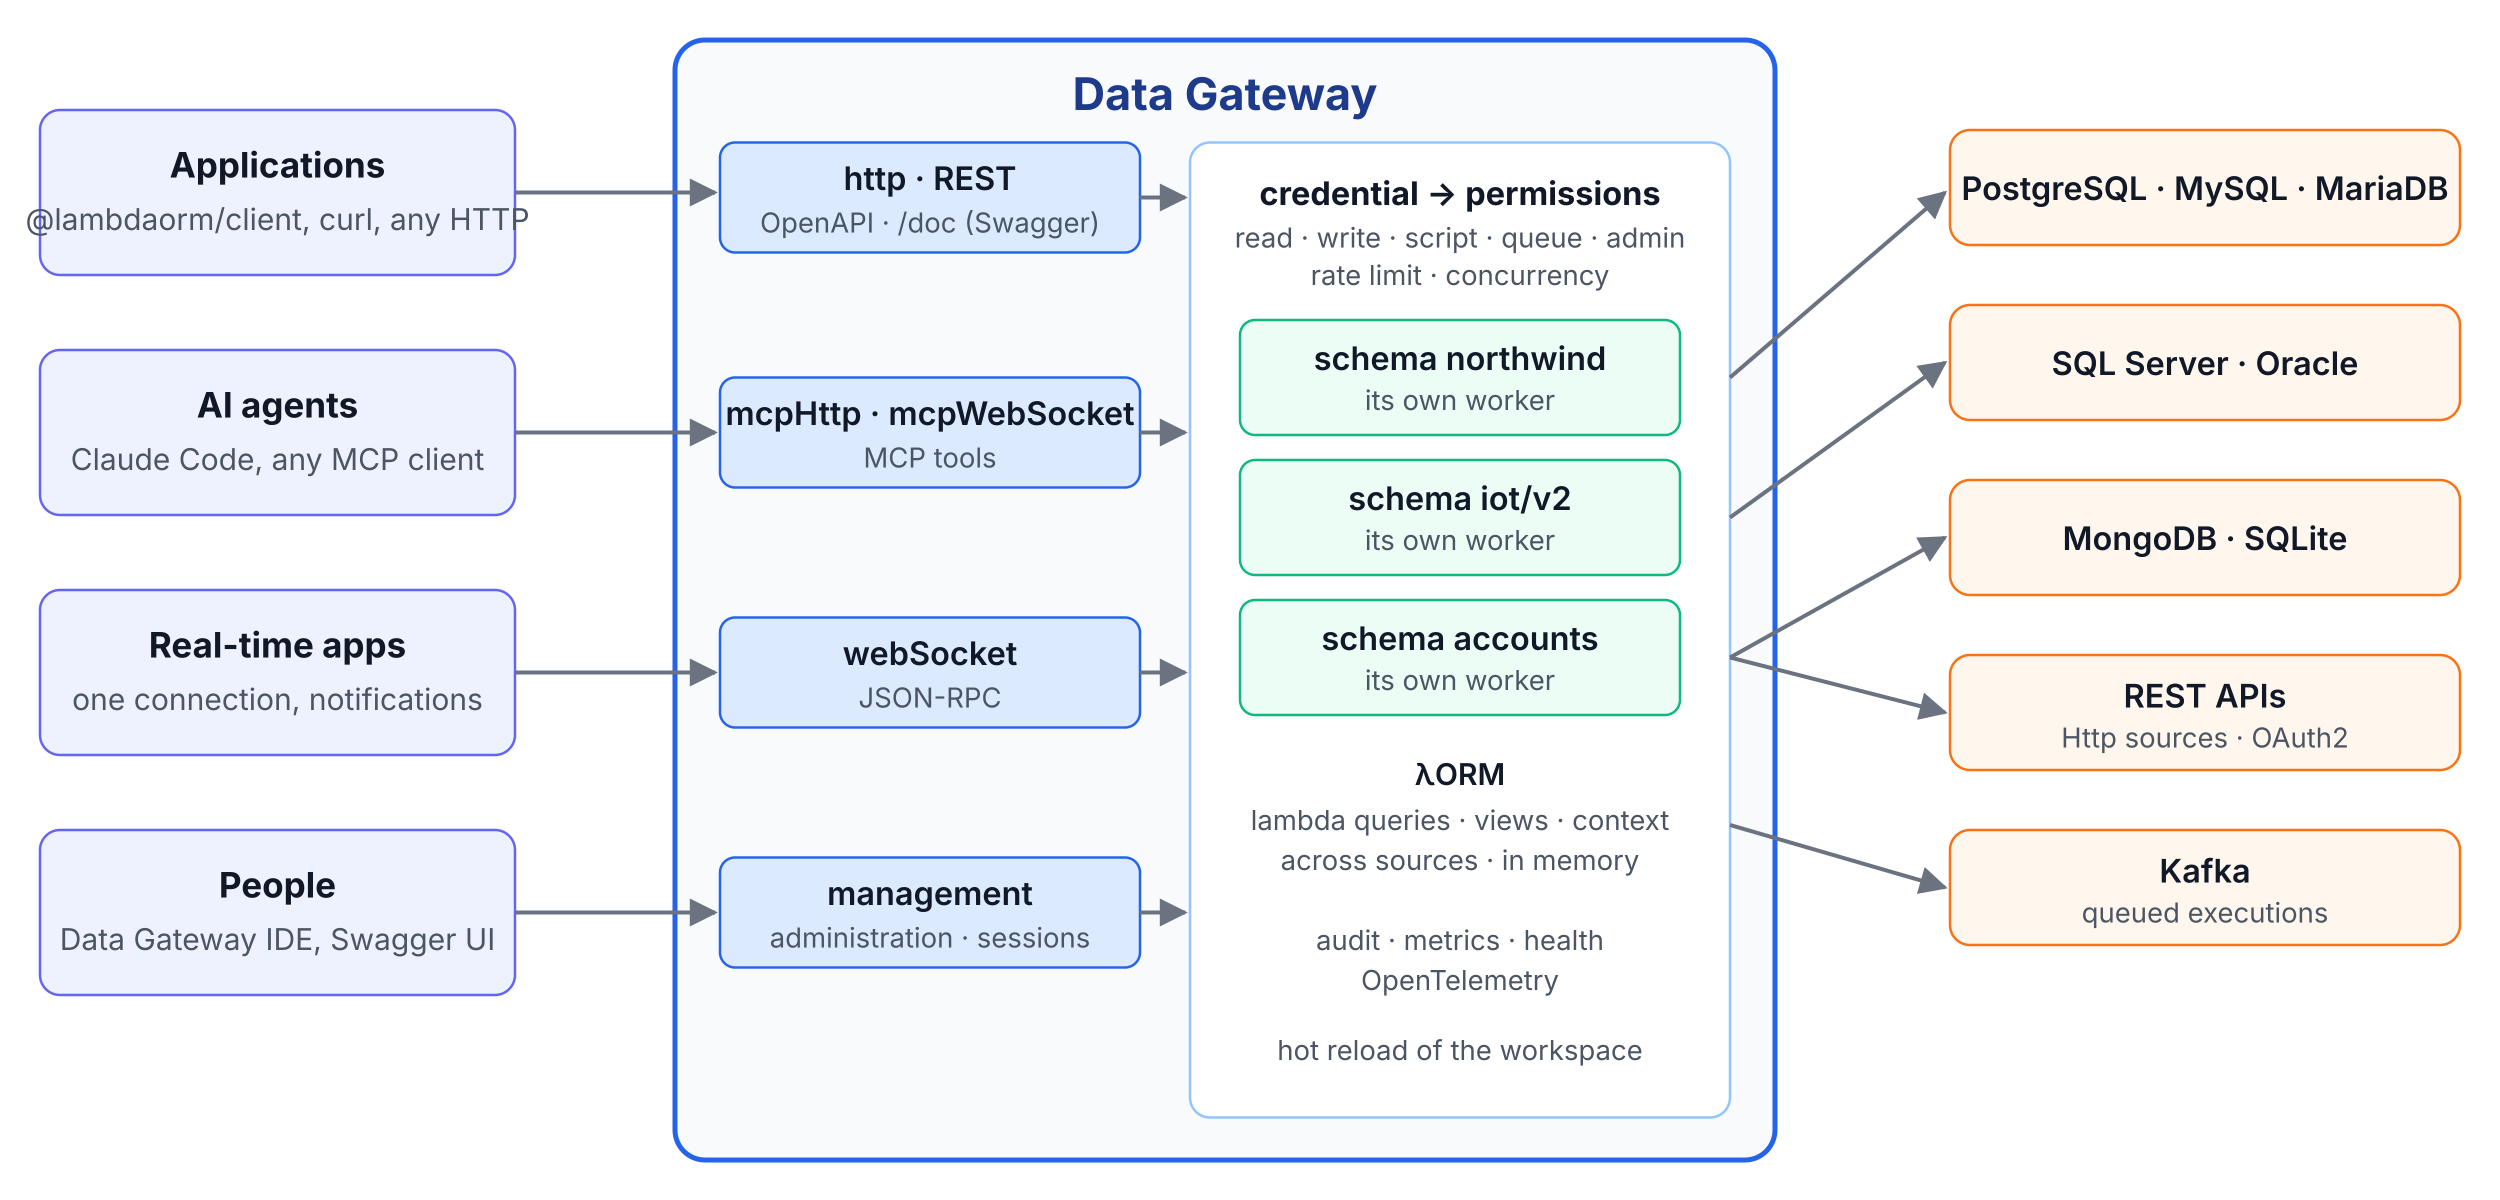
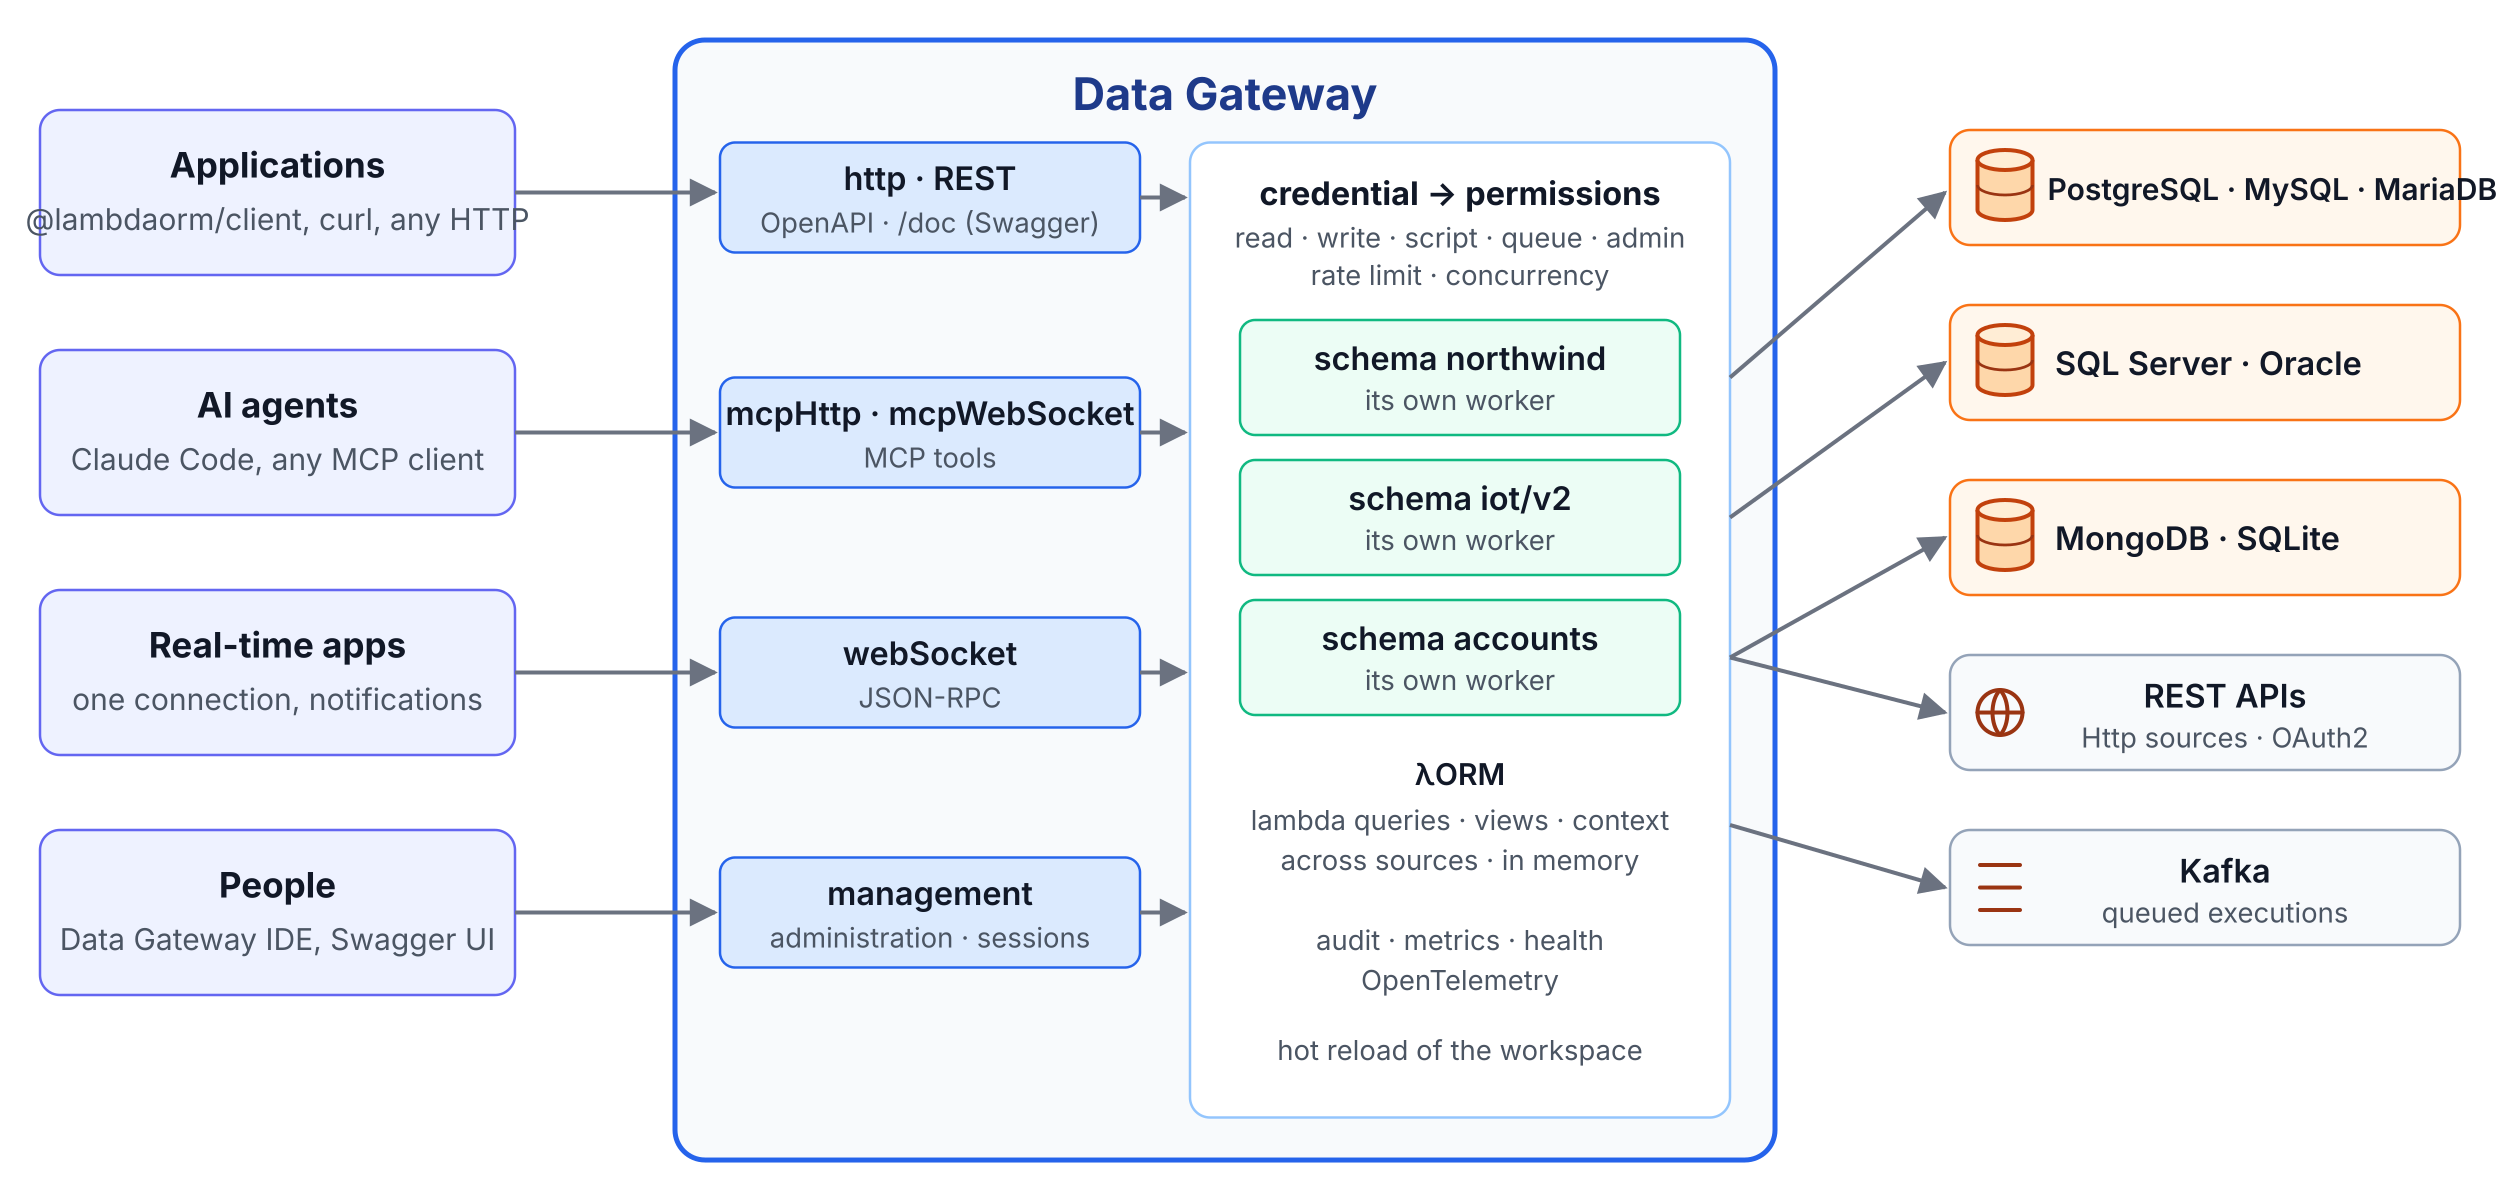
<svg xmlns="http://www.w3.org/2000/svg" width="1000" height="480" viewBox="0 0 1000 480" font-family="system-ui, -apple-system, 'Segoe UI', sans-serif">
  <style>
    .bg { fill: #ffffff }
    .t { fill: #111827 } .s { fill: #4b5563 }
    .client { fill: #eef2ff; stroke: #6366f1 }
    .gw { fill: #f8fafc; stroke: #2563eb } .gwt { fill: #1e3a8a }
    .tr { fill: #dbeafe; stroke: #2563eb }
    .core { fill: #ffffff; stroke: #93c5fd }
    .schema { fill: #ecfdf5; stroke: #10b981 }
-     .db { fill: #fff7ed; stroke: #f97316 }
+     .db { fill: #fed7aa; stroke: #c2410c } .dbtop { fill: #ffedd5; stroke: #c2410c } .dbl { stroke: #9a3412 } .svc { fill: #f8fafc; stroke: #94a3b8 } .dbrow { fill: #fff7ed; stroke: #f97316 }
    .ln { stroke: #6b7280 } .hd { fill: #6b7280 }
    @media (prefers-color-scheme: dark) {
      .bg { fill: #0f172a } .t { fill: #e5e7eb } .s { fill: #9ca3af }
      .client { fill: #1e1b4b; stroke: #818cf8 }
      .gw { fill: #111827; stroke: #60a5fa } .gwt { fill: #93c5fd }
      .tr { fill: #1e3a8a; stroke: #60a5fa }
      .core { fill: #0f172a; stroke: #3b82f6 }
      .schema { fill: #064e3b; stroke: #34d399 }
-       .db { fill: #431407; stroke: #fb923c }
+       .db { fill: #9a3412; stroke: #fdba74 } .dbtop { fill: #c2410c; stroke: #fdba74 } .dbl { stroke: #fdba74 } .svc { fill: #1e293b; stroke: #94a3b8 } .dbrow { fill: #431407; stroke: #fb923c }
      .ln { stroke: #9ca3af } .hd { fill: #9ca3af }
    }
  </style>
  <rect class="bg" width="1000" height="480" />
  <defs>
    <marker id="a" viewBox="0 0 10 10" refX="9" refY="5" markerWidth="7" markerHeight="7" orient="auto">
      <path class="hd" d="M0 0L10 5L0 10z" />
    </marker>
  </defs>
  <g font-size="14">
    <rect class="client" x="16" y="44" width="190" height="66" rx="8" />
    <text class="t" x="111" y="71" text-anchor="middle" font-weight="700">Applications</text>
    <text class="s" x="111" y="92" text-anchor="middle" font-size="12">@lambdaorm/client, curl, any HTTP</text>
    <rect class="client" x="16" y="140" width="190" height="66" rx="8" />
    <text class="t" x="111" y="167" text-anchor="middle" font-weight="700">AI agents</text>
    <text class="s" x="111" y="188" text-anchor="middle" font-size="12">Claude Code, any MCP client</text>
    <rect class="client" x="16" y="236" width="190" height="66" rx="8" />
    <text class="t" x="111" y="263" text-anchor="middle" font-weight="700">Real-time apps</text>
    <text class="s" x="111" y="284" text-anchor="middle" font-size="12">one connection, notifications</text>
    <rect class="client" x="16" y="332" width="190" height="66" rx="8" />
    <text class="t" x="111" y="359" text-anchor="middle" font-weight="700">People</text>
    <text class="s" x="111" y="380" text-anchor="middle" font-size="12">Data Gateway IDE, Swagger UI</text>
  </g>
  <rect class="gw" x="270" y="16" width="440" height="448" rx="12" stroke-width="2" />
  <text class="gwt" x="490" y="44" text-anchor="middle" font-size="18" font-weight="700">Data Gateway</text>
  <g font-size="13">
    <rect class="tr" x="288" y="57" width="168" height="44" rx="6" />
    <text class="t" x="372" y="76" text-anchor="middle" font-weight="600">http · REST</text>
    <text class="s" x="372" y="93" text-anchor="middle" font-size="11">OpenAPI · /doc (Swagger)</text>
    <rect class="tr" x="288" y="151" width="168" height="44" rx="6" />
    <text class="t" x="372" y="170" text-anchor="middle" font-weight="600">mcpHttp · mcpWebSocket</text>
    <text class="s" x="372" y="187" text-anchor="middle" font-size="11">MCP tools</text>
    <rect class="tr" x="288" y="247" width="168" height="44" rx="6" />
    <text class="t" x="372" y="266" text-anchor="middle" font-weight="600">webSocket</text>
    <text class="s" x="372" y="283" text-anchor="middle" font-size="11">JSON-RPC</text>
    <rect class="tr" x="288" y="343" width="168" height="44" rx="6" />
    <text class="t" x="372" y="362" text-anchor="middle" font-weight="600">management</text>
    <text class="s" x="372" y="379" text-anchor="middle" font-size="11">administration · sessions</text>
    <rect class="core" x="476" y="57" width="216" height="390" rx="8" />
    <text class="t" x="584" y="82" text-anchor="middle" font-weight="700">credential → permissions</text>
    <text class="s" x="584" y="99" text-anchor="middle" font-size="11">read · write · script · queue · admin</text>
    <text class="s" x="584" y="114" text-anchor="middle" font-size="11">rate limit · concurrency</text>
    <rect class="schema" x="496" y="128" width="176" height="46" rx="6" />
    <text class="t" x="584" y="148" text-anchor="middle" font-weight="600">schema northwind</text>
    <text class="s" x="584" y="164" text-anchor="middle" font-size="11">its own worker</text>
    <rect class="schema" x="496" y="184" width="176" height="46" rx="6" />
    <text class="t" x="584" y="204" text-anchor="middle" font-weight="600">schema iot/v2</text>
    <text class="s" x="584" y="220" text-anchor="middle" font-size="11">its own worker</text>
    <rect class="schema" x="496" y="240" width="176" height="46" rx="6" />
    <text class="t" x="584" y="260" text-anchor="middle" font-weight="600">schema accounts</text>
    <text class="s" x="584" y="276" text-anchor="middle" font-size="11">its own worker</text>
    <text class="t" x="584" y="314" text-anchor="middle" font-size="12" font-weight="600">λORM</text>
    <text class="s" x="584" y="332" text-anchor="middle" font-size="11">lambda queries · views · context</text>
    <text class="s" x="584" y="348" text-anchor="middle" font-size="11">across sources · in memory</text>
    <text class="s" x="584" y="380" text-anchor="middle" font-size="11">audit · metrics · health</text>
    <text class="s" x="584" y="396" text-anchor="middle" font-size="11">OpenTelemetry</text>
    <text class="s" x="584" y="424" text-anchor="middle" font-size="11">hot reload of the workspace</text>
  </g>
  <g font-size="13">
-     <rect class="db" x="780" y="52" width="204" height="46" rx="8" />
-     <text class="t" x="882" y="80" text-anchor="middle" font-weight="600">PostgreSQL · MySQL · MariaDB</text>
-     <rect class="db" x="780" y="122" width="204" height="46" rx="8" />
-     <text class="t" x="882" y="150" text-anchor="middle" font-weight="600">SQL Server · Oracle</text>
-     <rect class="db" x="780" y="192" width="204" height="46" rx="8" />
-     <text class="t" x="882" y="220" text-anchor="middle" font-weight="600">MongoDB · SQLite</text>
-     <rect class="db" x="780" y="262" width="204" height="46" rx="8" />
-     <text class="t" x="882" y="283" text-anchor="middle" font-weight="600">REST APIs</text>
-     <text class="s" x="882" y="299" text-anchor="middle" font-size="11">Http sources · OAuth2</text>
-     <rect class="db" x="780" y="332" width="204" height="46" rx="8" />
-     <text class="t" x="882" y="353" text-anchor="middle" font-weight="600">Kafka</text>
-     <text class="s" x="882" y="369" text-anchor="middle" font-size="11">queued executions</text>
+     <rect class="dbrow" x="780" y="52" width="204" height="46" rx="8" />
+     <g stroke-width="1.6">
+       <path class="db" d="M791 64V84A11 4 0 0 0 813 84V64" />
+       <path class="dbl" d="M791 74A11 4 0 0 0 813 74" fill="none" stroke-width="1.1" />
+       <ellipse class="dbtop" cx="802" cy="64" rx="11" ry="4" />
+     </g>
+     <text class="t" x="819" y="80" font-weight="600" font-size="12">PostgreSQL · MySQL · MariaDB</text>
+     <rect class="dbrow" x="780" y="122" width="204" height="46" rx="8" />
+     <g stroke-width="1.6">
+       <path class="db" d="M791 134V154A11 4 0 0 0 813 154V134" />
+       <path class="dbl" d="M791 144A11 4 0 0 0 813 144" fill="none" stroke-width="1.1" />
+       <ellipse class="dbtop" cx="802" cy="134" rx="11" ry="4" />
+     </g>
+     <text class="t" x="822" y="150" font-weight="600">SQL Server · Oracle</text>
+     <rect class="dbrow" x="780" y="192" width="204" height="46" rx="8" />
+     <g stroke-width="1.6">
+       <path class="db" d="M791 204V224A11 4 0 0 0 813 224V204" />
+       <path class="dbl" d="M791 214A11 4 0 0 0 813 214" fill="none" stroke-width="1.1" />
+       <ellipse class="dbtop" cx="802" cy="204" rx="11" ry="4" />
+     </g>
+     <text class="t" x="822" y="220" font-weight="600">MongoDB · SQLite</text>
+     <rect class="svc" x="780" y="262" width="204" height="46" rx="8" />
+     <g class="dbl" fill="none" stroke-width="1.6" stroke-linecap="round">
+       <circle cx="800" cy="285" r="9" />
+       <path d="M791 285H809M800 276c-4 4-4 14 0 18M800 276c4 4 4 14 0 18" />
+     </g>
+     <text class="t" x="890" y="283" text-anchor="middle" font-weight="600">REST APIs</text>
+     <text class="s" x="890" y="299" text-anchor="middle" font-size="11">Http sources · OAuth2</text>
+     <rect class="svc" x="780" y="332" width="204" height="46" rx="8" />
+     <g class="dbl" fill="none" stroke-width="1.6" stroke-linecap="round">
+       <path d="M792 346h16M792 355h16M792 364h16" />
+     </g>
+     <text class="t" x="890" y="353" text-anchor="middle" font-weight="600">Kafka</text>
+     <text class="s" x="890" y="369" text-anchor="middle" font-size="11">queued executions</text>
  </g>
  <g class="ln" stroke-width="1.6" fill="none" marker-end="url(#a)">
    <path d="M206 77H286" />
    <path d="M206 173H286" />
    <path d="M206 269H286" />
    <path d="M206 365H286" />
    <path d="M456 79H474" />
    <path d="M456 173H474" />
    <path d="M456 269H474" />
    <path d="M456 365H474" />
    <path d="M692 151L778 77" />
    <path d="M692 207L778 145" />
    <path d="M692 263L778 215" />
    <path d="M692 263L778 285" />
    <path d="M692 330L778 355" />
  </g>
</svg>
